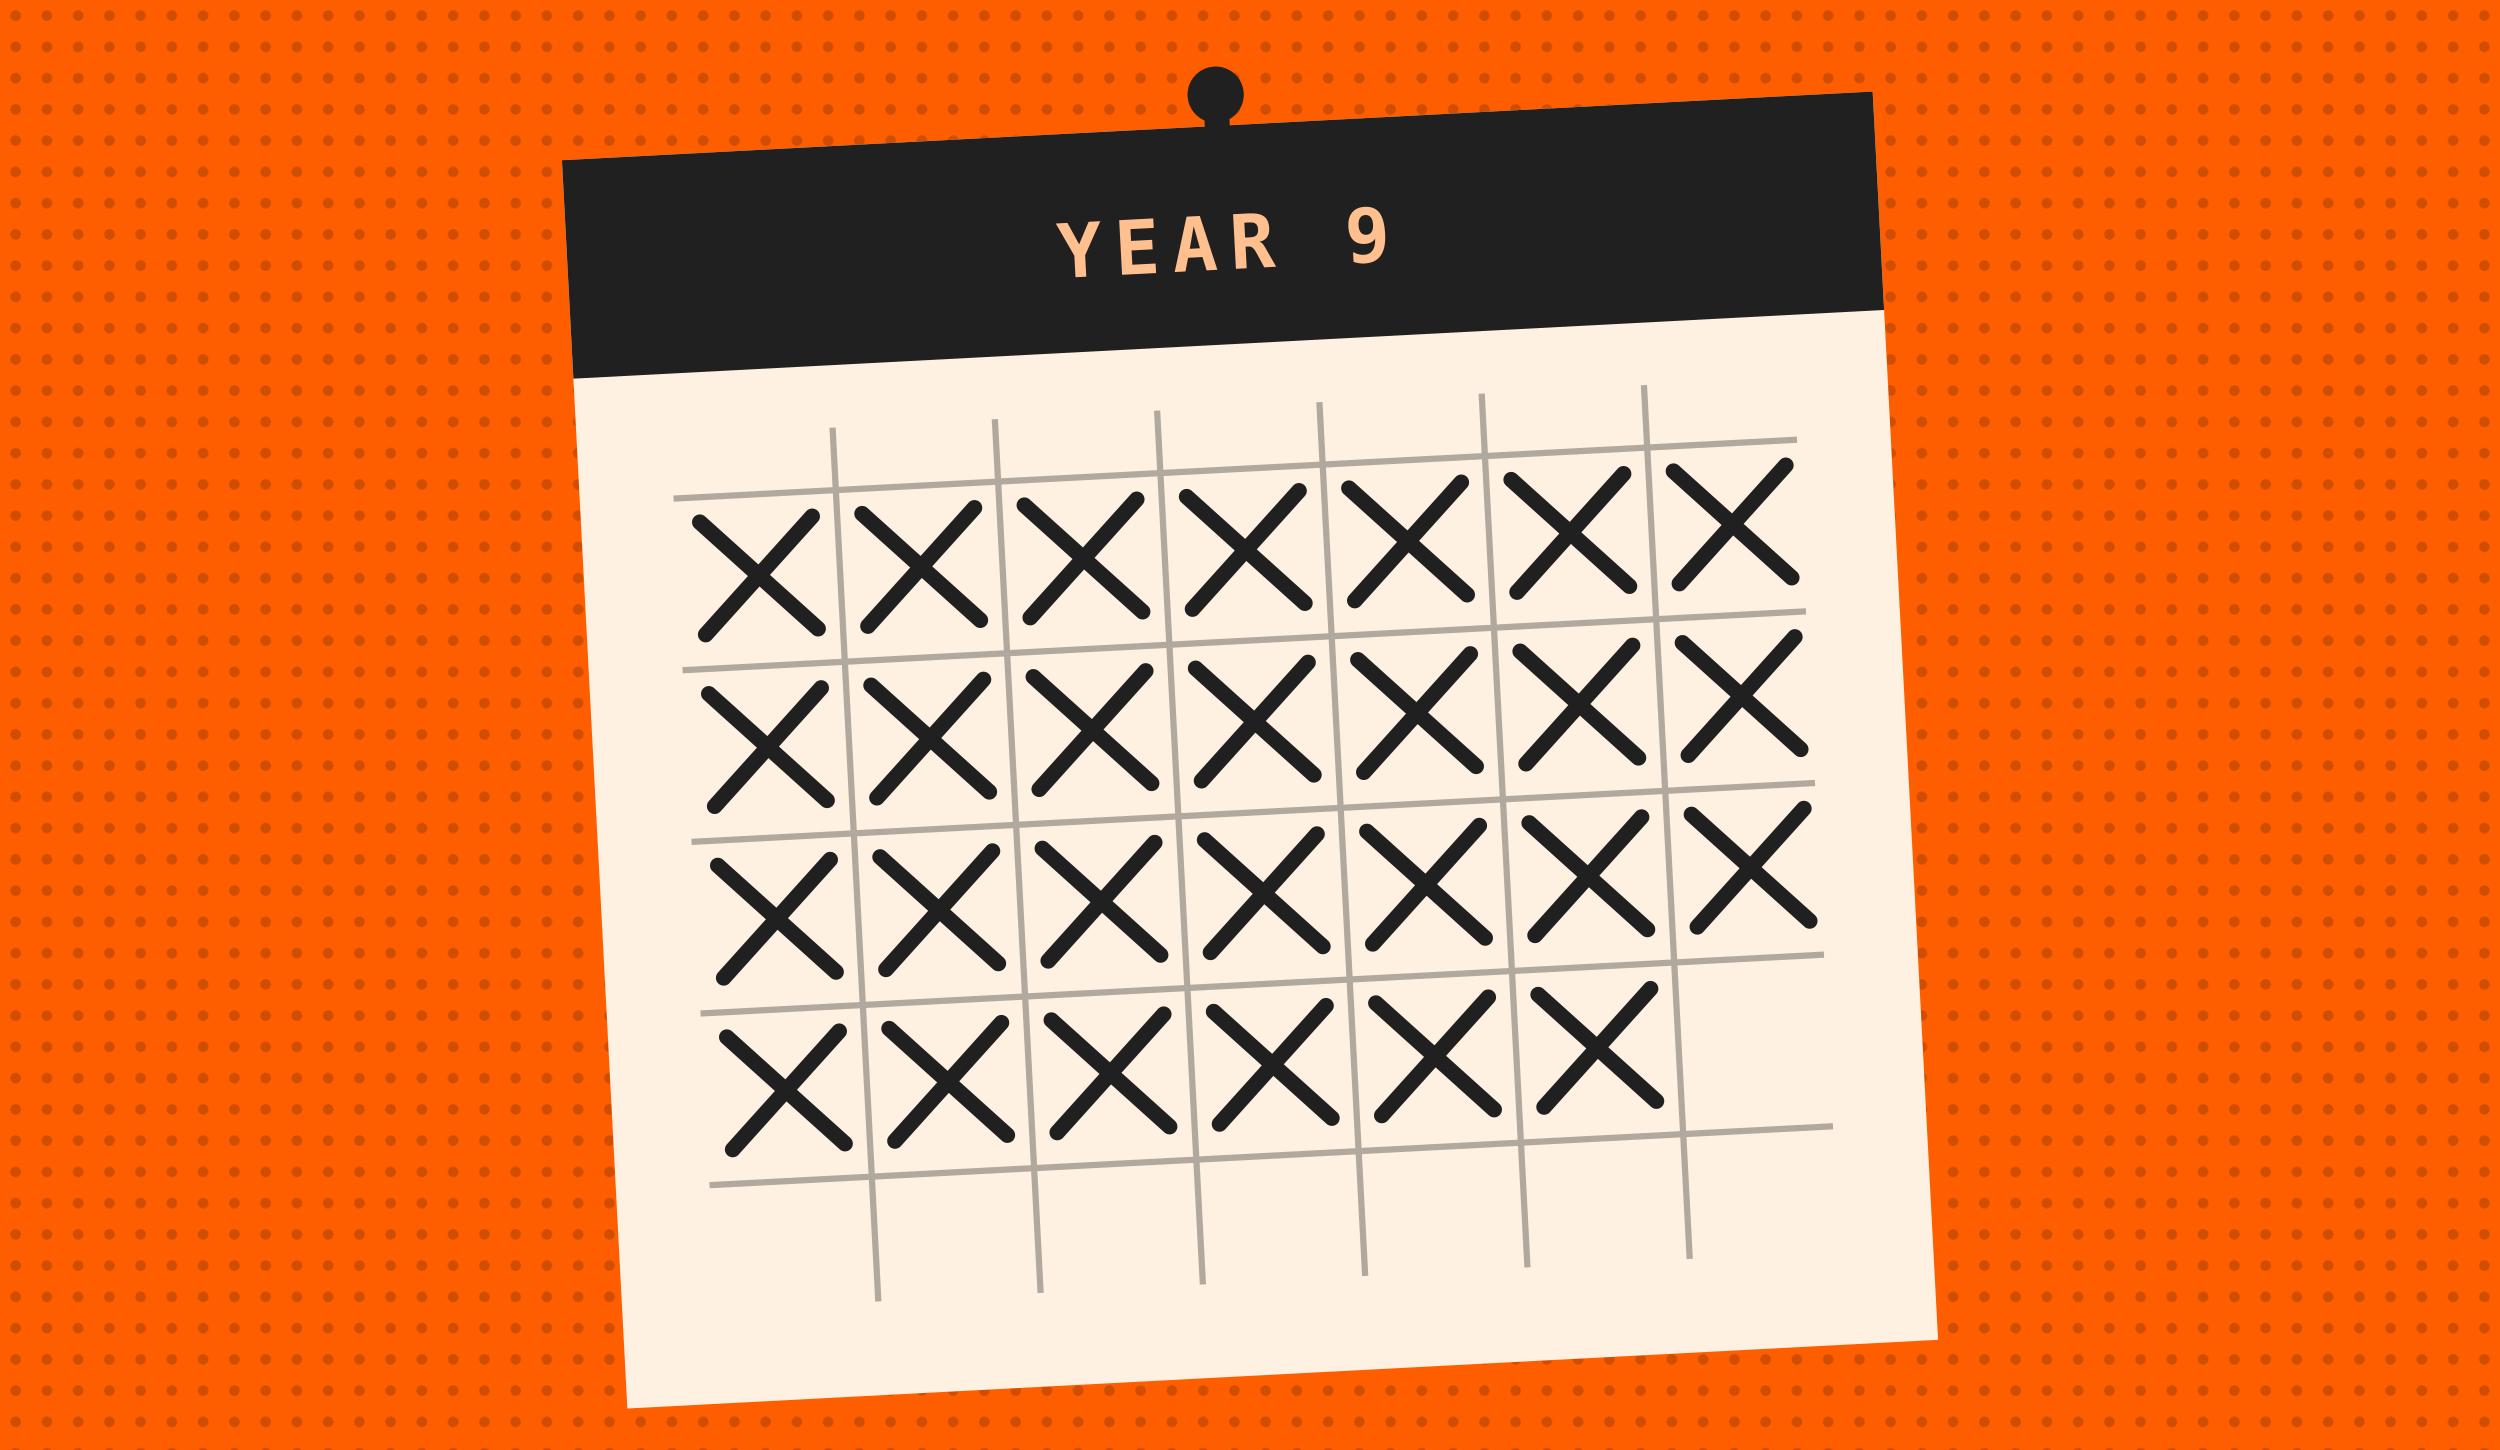
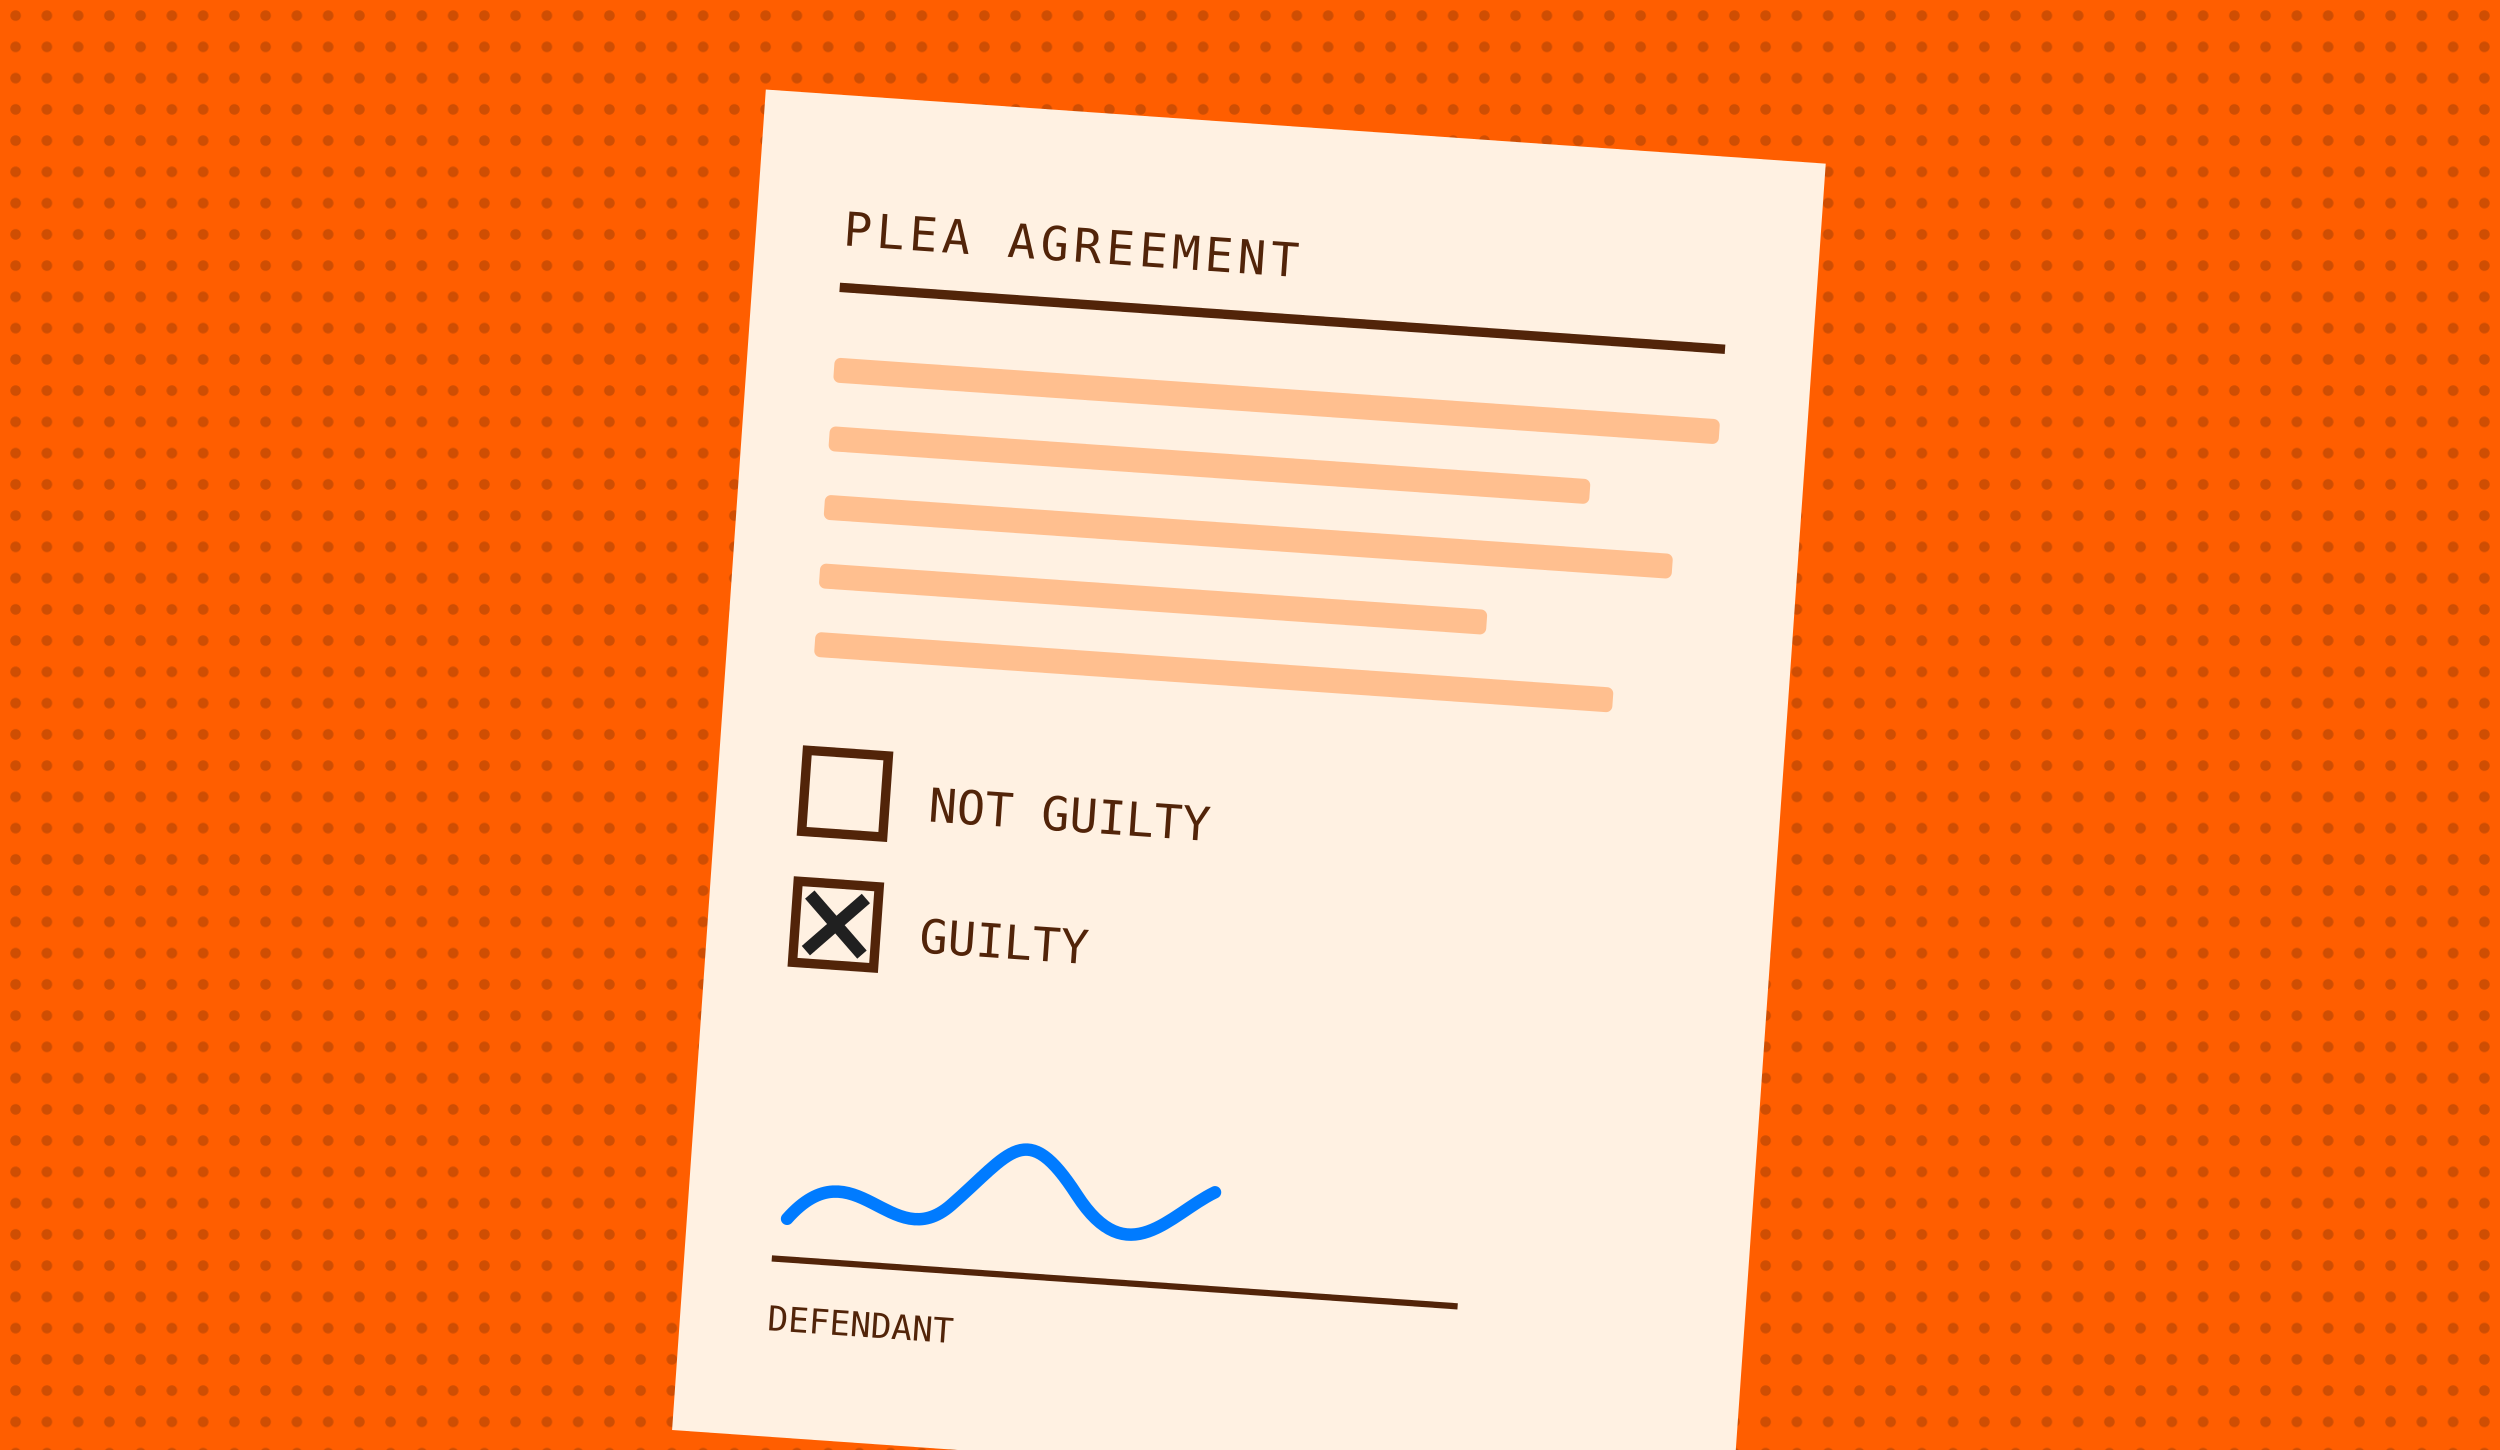
- <svg viewBox="0 0 800 464" preserveAspectRatio="xMidYMid slice" role="img" aria-label="Illustration: a wall calendar with every day crossed out">
+ <svg viewBox="0 0 800 464" preserveAspectRatio="xMidYMid slice" role="img" aria-label="Illustration: a signed plea agreement with the GUILTY box checked">
  <defs>
-     <pattern id="ht8" width="10" height="10" patternUnits="userSpaceOnUse">
+     <pattern id="ht4" width="10" height="10" patternUnits="userSpaceOnUse">
      <circle cx="5" cy="5" r="1.7" fill="#522409" opacity=".28" />
    </pattern>
  </defs>
  <rect width="800" height="464" fill="#FF5E00" />
-   <rect width="800" height="464" fill="url(#ht8)" />
-   <g transform="rotate(-3 400 240)">
-     <rect x="190" y="40" width="420" height="400" fill="#FFF1E2" />
-     <rect x="190" y="40" width="420" height="70" fill="#202020" />
-     <circle cx="400" cy="30" r="9" fill="#202020" />
-     <rect x="396" y="30" width="8" height="30" fill="#202020" />
-     <text x="400" y="86" text-anchor="middle" font-family="GT Standard Mono, Geist Mono, monospace" font-size="24" font-weight="600" fill="#FFBF8F" letter-spacing="4">YEAR 9</text>
-     <g stroke="#202020" stroke-width="2" opacity=".35">
-       <line x1="220" y1="150" x2="580" y2="150" />
-       <line x1="220" y1="205" x2="580" y2="205" />
-       <line x1="220" y1="260" x2="580" y2="260" />
-       <line x1="220" y1="315" x2="580" y2="315" />
-       <line x1="220" y1="370" x2="580" y2="370" />
-       <line x1="272" y1="130" x2="272" y2="410" />
-       <line x1="324" y1="130" x2="324" y2="410" />
-       <line x1="376" y1="130" x2="376" y2="410" />
-       <line x1="428" y1="130" x2="428" y2="410" />
-       <line x1="480" y1="130" x2="480" y2="410" />
-       <line x1="532" y1="130" x2="532" y2="410" />
-     </g>
-     <g stroke="#202020" stroke-width="5" stroke-linecap="round">
-       <path d="M228 158l36 36M264 158l-36 36 M280 158l36 36M316 158l-36 36 M332 158l36 36M368 158l-36 36 M384 158l36 36M420 158l-36 36 M436 158l36 36M472 158l-36 36 M488 158l36 36M524 158l-36 36 M540 158l36 36M576 158l-36 36" />
-       <path d="M228 213l36 36M264 213l-36 36 M280 213l36 36M316 213l-36 36 M332 213l36 36M368 213l-36 36 M384 213l36 36M420 213l-36 36 M436 213l36 36M472 213l-36 36 M488 213l36 36M524 213l-36 36 M540 213l36 36M576 213l-36 36" />
-       <path d="M228 268l36 36M264 268l-36 36 M280 268l36 36M316 268l-36 36 M332 268l36 36M368 268l-36 36 M384 268l36 36M420 268l-36 36 M436 268l36 36M472 268l-36 36 M488 268l36 36M524 268l-36 36 M540 268l36 36M576 268l-36 36" />
-       <path d="M228 323l36 36M264 323l-36 36 M280 323l36 36M316 323l-36 36 M332 323l36 36M368 323l-36 36 M384 323l36 36M420 323l-36 36 M436 323l36 36M472 323l-36 36 M488 323l36 36M524 323l-36 36" />
-     </g>
+   <rect width="800" height="464" fill="url(#ht4)" />
+   <g transform="rotate(4 400 250)">
+     <rect x="230" y="40" width="340" height="430" fill="#FFF1E2" />
+     <text x="258" y="88" font-family="GT Standard Mono, Geist Mono, monospace" font-size="15" font-weight="500" fill="#522409" letter-spacing="1.5">PLEA AGREEMENT</text>
+     <rect x="258" y="100" width="284" height="3" fill="#522409" />
+     <rect x="258" y="124" width="284" height="8" rx="2" fill="#FFBF8F" />
+     <rect x="258" y="146" width="244" height="8" rx="2" fill="#FFBF8F" />
+     <rect x="258" y="168" width="272" height="8" rx="2" fill="#FFBF8F" />
+     <rect x="258" y="190" width="214" height="8" rx="2" fill="#FFBF8F" />
+     <rect x="258" y="212" width="256" height="8" rx="2" fill="#FFBF8F" />
+     <rect x="258" y="250" width="26" height="26" fill="none" stroke="#522409" stroke-width="3" />
+     <text x="298" y="270" font-family="GT Standard Mono, Geist Mono, monospace" font-size="15" font-weight="500" fill="#522409">NOT GUILTY</text>
+     <rect x="258" y="292" width="26" height="26" fill="none" stroke="#522409" stroke-width="3" />
+     <path d="M262 296l18 18M280 296l-18 18" stroke="#202020" stroke-width="4" />
+     <text x="298" y="312" font-family="GT Standard Mono, Geist Mono, monospace" font-size="15" font-weight="500" fill="#522409">GUILTY</text>
+     <path d="M262 400c20-26 34 10 52-8s22-30 40-6 30 4 44-4" fill="none" stroke="#007BFF" stroke-width="4" stroke-linecap="round" />
+     <rect x="258" y="412" width="220" height="2" fill="#522409" />
+     <text x="258" y="436" font-family="GT Standard Mono, Geist Mono, monospace" font-size="11" font-weight="500" fill="#522409">DEFENDANT</text>
  </g>
</svg>
